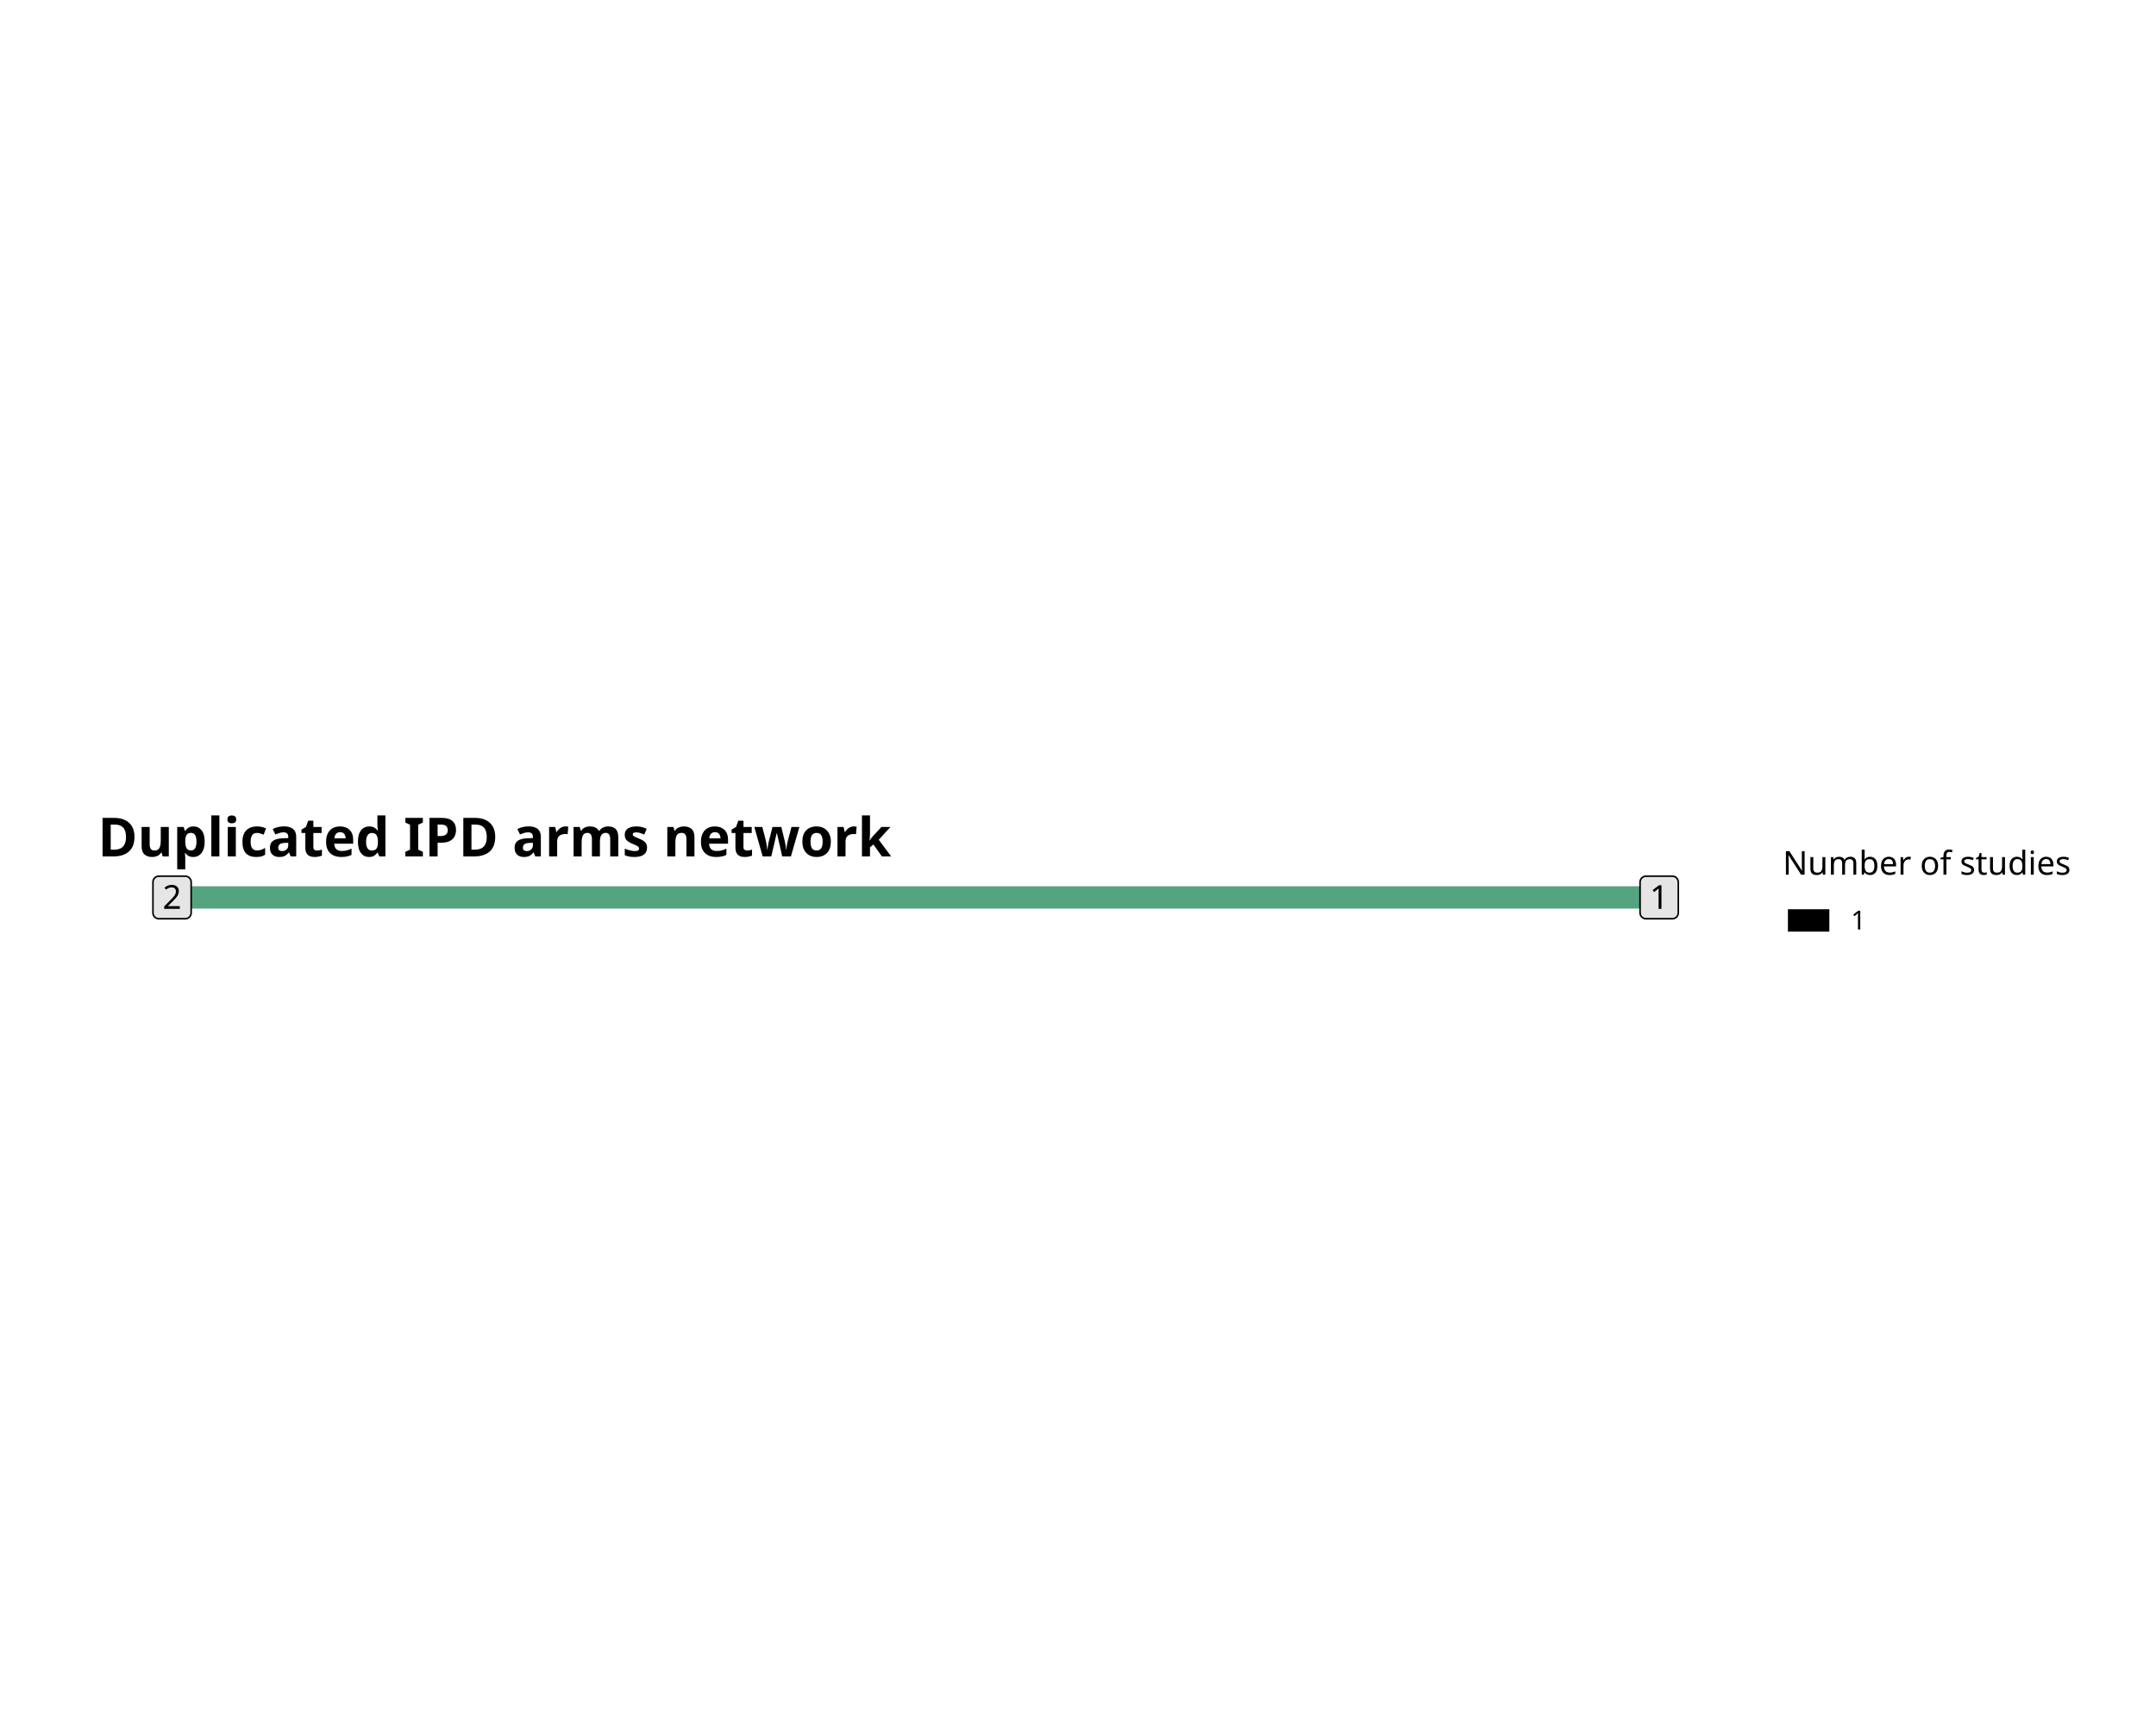
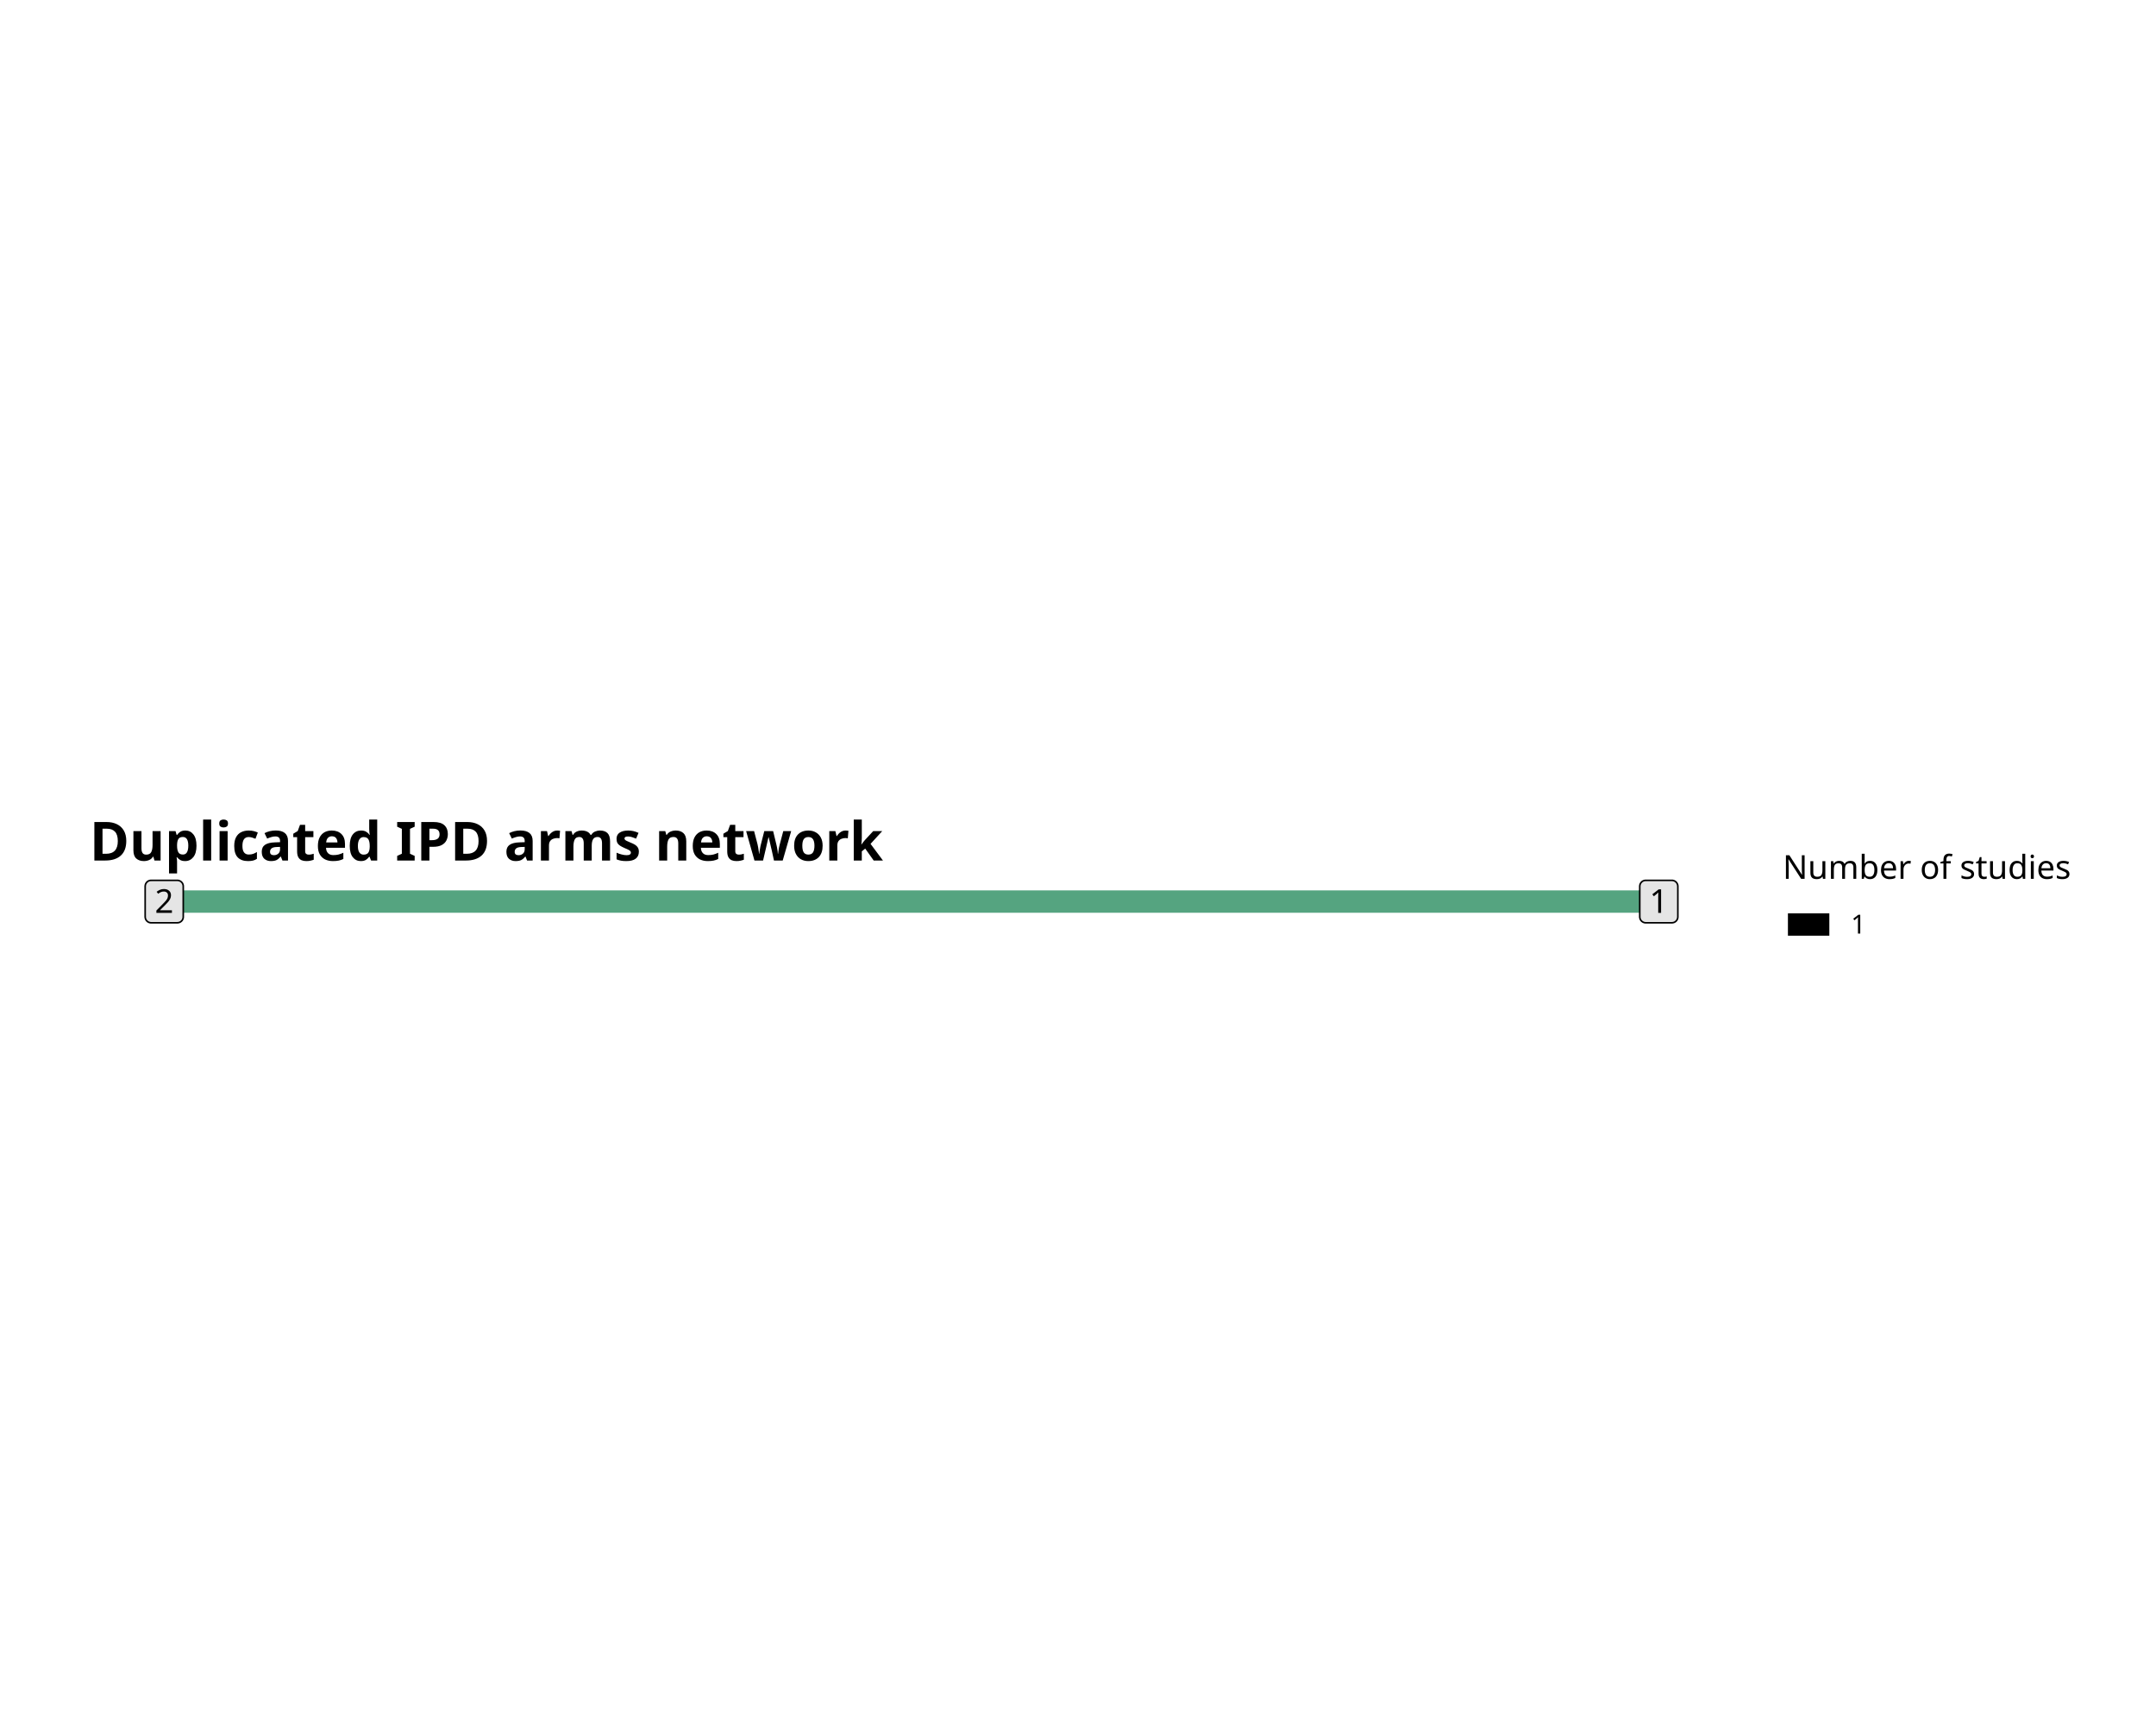
<svg xmlns="http://www.w3.org/2000/svg" class="svglite" data-engine-version="2.0" width="720.00pt" height="576.00pt" viewBox="0 0 720.00 576.00">
  <defs>
    <style type="text/css">
    .svglite line, .svglite polyline, .svglite polygon, .svglite path, .svglite rect, .svglite circle {
      fill: none;
      stroke: #000000;
      stroke-linecap: round;
      stroke-linejoin: round;
      stroke-miterlimit: 10.00;
    }
  </style>
  </defs>
  <rect width="100%" height="100%" style="stroke: none; fill: #FFFFFF;" />
  <defs>
    <clipPath id="cpMC4wMHw3MjAuMDB8MC4wMHw1NzYuMDA=">
      <rect x="0.00" y="0.00" width="720.00" height="576.00" />
    </clipPath>
  </defs>
  <g clip-path="url(#cpMC4wMHw3MjAuMDB8MC4wMHw1NzYuMDA=)">
</g>
  <defs>
-     <clipPath id="cpMC4wMHw3MjAuMDB8MjQzLjcwfDMzMi4zMA==">
-       <rect x="0.00" y="243.70" width="720.00" height="88.60" />
+     <clipPath id="cpMC4wMHw3MjAuMDB8MjQ1LjA3fDMzMC45Mw==">
+       <rect x="0.00" y="245.07" width="720.00" height="85.86" />
    </clipPath>
  </defs>
-   <g clip-path="url(#cpMC4wMHw3MjAuMDB8MjQzLjcwfDMzMi4zMA==)">
-     <rect x="0.00" y="243.70" width="720.00" height="88.60" style="stroke-width: 1.07; stroke: none; fill: #FFFFFF;" />
+   <g clip-path="url(#cpMC4wMHw3MjAuMDB8MjQ1LjA3fDMzMC45Mw==)">
+     <rect x="0.00" y="245.07" width="720.00" height="85.86" style="stroke-width: 1.07; stroke: none; fill: #FFFFFF;" />
  </g>
  <g clip-path="url(#cpMC4wMHw3MjAuMDB8MC4wMHw1NzYuMDA=)">
-     <polyline points="554.08,299.67 549.07,299.67 544.05,299.67 539.04,299.67 534.02,299.67 529.00,299.67 523.99,299.67 518.97,299.67 513.95,299.67 508.94,299.67 503.92,299.67 498.90,299.67 493.89,299.67 488.87,299.67 483.85,299.67 478.84,299.67 473.82,299.67 468.81,299.67 463.79,299.67 458.77,299.67 453.76,299.67 448.74,299.67 443.72,299.67 438.71,299.67 433.69,299.67 428.67,299.67 423.66,299.67 418.64,299.67 413.62,299.67 408.61,299.67 403.59,299.67 398.58,299.67 393.56,299.67 388.54,299.67 383.53,299.67 378.51,299.67 373.49,299.67 368.48,299.67 363.46,299.67 358.44,299.67 353.43,299.67 348.41,299.67 343.40,299.67 338.38,299.67 333.36,299.67 328.35,299.67 323.33,299.67 318.31,299.67 313.30,299.67 308.28,299.67 303.26,299.67 298.25,299.67 293.23,299.67 288.21,299.67 283.20,299.67 278.18,299.67 273.17,299.67 268.15,299.67 263.13,299.67 258.12,299.67 253.10,299.67 248.08,299.67 243.07,299.67 238.05,299.67 233.03,299.67 228.02,299.67 223.00,299.67 217.98,299.67 212.97,299.67 207.95,299.67 202.94,299.67 197.92,299.67 192.90,299.67 187.89,299.67 182.87,299.67 177.85,299.67 172.84,299.67 167.82,299.67 162.80,299.67 157.79,299.67 152.77,299.67 147.75,299.67 142.74,299.67 137.72,299.67 132.71,299.67 127.69,299.67 122.67,299.67 117.66,299.67 112.64,299.67 107.62,299.67 102.61,299.67 97.59,299.67 92.57,299.67 87.56,299.67 82.54,299.67 77.52,299.67 72.51,299.67 67.49,299.67 62.48,299.67 57.46,299.67 " style="stroke-width: 7.47; stroke: #55A480;" />
-     <polygon points="549.69,306.78 558.48,306.78 558.40,306.78 558.72,306.77 559.03,306.71 559.33,306.59 559.61,306.43 559.86,306.23 560.07,305.99 560.24,305.72 560.36,305.43 560.44,305.12 560.47,304.80 560.47,304.80 560.47,294.55 560.47,294.55 560.44,294.23 560.36,293.92 560.24,293.63 560.07,293.36 559.86,293.12 559.61,292.91 559.33,292.75 559.03,292.64 558.72,292.58 558.48,292.56 549.69,292.56 549.93,292.58 549.61,292.56 549.29,292.60 548.99,292.69 548.70,292.83 548.43,293.01 548.20,293.23 548.01,293.49 547.86,293.77 547.76,294.07 547.71,294.39 547.70,294.55 547.70,304.80 547.71,304.64 547.71,304.96 547.76,305.27 547.86,305.58 548.01,305.86 548.20,306.11 548.43,306.34 548.70,306.52 548.99,306.66 549.29,306.74 549.61,306.78 " style="stroke-width: 0.53; fill: #E5E5E5;" />
-     <text x="554.08" y="303.47" text-anchor="middle" style="font-size: 11.04px; font-family: sans;" textLength="6.14px" lengthAdjust="spacingAndGlyphs">1</text>
-     <polygon points="53.06,306.78 61.85,306.78 61.77,306.78 62.09,306.77 62.41,306.71 62.71,306.59 62.98,306.43 63.23,306.23 63.44,305.99 63.61,305.72 63.74,305.43 63.82,305.12 63.84,304.80 63.84,304.80 63.84,294.55 63.84,294.55 63.82,294.23 63.74,293.92 63.61,293.63 63.44,293.36 63.23,293.12 62.98,292.91 62.71,292.75 62.41,292.64 62.09,292.58 61.85,292.56 53.06,292.56 53.30,292.58 52.98,292.56 52.67,292.60 52.36,292.69 52.07,292.83 51.81,293.01 51.58,293.23 51.38,293.49 51.24,293.77 51.13,294.07 51.08,294.39 51.08,294.55 51.08,304.80 51.08,304.64 51.08,304.96 51.13,305.27 51.24,305.58 51.38,305.86 51.58,306.11 51.81,306.34 52.07,306.52 52.36,306.66 52.67,306.74 52.98,306.78 " style="stroke-width: 0.53; fill: #E5E5E5;" />
-     <text x="57.46" y="303.47" text-anchor="middle" style="font-size: 11.04px; font-family: sans;" textLength="6.14px" lengthAdjust="spacingAndGlyphs">2</text>
-     <text x="595.35" y="292.08" style="font-size: 11.00px; font-family: sans;" textLength="89.28px" lengthAdjust="spacingAndGlyphs">Number of studies</text>
-     <line x1="597.08" y1="307.34" x2="610.91" y2="307.34" style="stroke-width: 7.47; stroke-linecap: butt;" />
-     <text x="618.11" y="310.37" style="font-size: 8.80px; font-family: sans;" textLength="4.89px" lengthAdjust="spacingAndGlyphs">1</text>
-     <text x="32.63" y="285.97" style="font-size: 18.00px; font-weight: bold; font-family: sans;" textLength="233.13px" lengthAdjust="spacingAndGlyphs">Duplicated IPD arms network</text>
+     <polyline points="553.96,301.04 548.92,301.04 543.88,301.04 538.84,301.04 533.79,301.04 528.75,301.04 523.71,301.04 518.67,301.04 513.63,301.04 508.59,301.04 503.54,301.04 498.50,301.04 493.46,301.04 488.42,301.04 483.38,301.04 478.34,301.04 473.29,301.04 468.25,301.04 463.21,301.04 458.17,301.04 453.13,301.04 448.09,301.04 443.05,301.04 438.00,301.04 432.96,301.04 427.92,301.04 422.88,301.04 417.84,301.04 412.80,301.04 407.75,301.04 402.71,301.04 397.67,301.04 392.63,301.04 387.59,301.04 382.55,301.04 377.50,301.04 372.46,301.04 367.42,301.04 362.38,301.04 357.34,301.04 352.30,301.04 347.26,301.04 342.21,301.04 337.17,301.04 332.13,301.04 327.09,301.04 322.05,301.04 317.01,301.04 311.96,301.04 306.92,301.04 301.88,301.04 296.84,301.04 291.80,301.04 286.76,301.04 281.71,301.04 276.67,301.04 271.63,301.04 266.59,301.04 261.55,301.04 256.51,301.04 251.47,301.04 246.42,301.04 241.38,301.04 236.34,301.04 231.30,301.04 226.26,301.04 221.22,301.04 216.17,301.04 211.13,301.04 206.09,301.04 201.05,301.04 196.01,301.04 190.97,301.04 185.92,301.04 180.88,301.04 175.84,301.04 170.80,301.04 165.76,301.04 160.72,301.04 155.68,301.04 150.63,301.04 145.59,301.04 140.55,301.04 135.51,301.04 130.47,301.04 125.43,301.04 120.38,301.04 115.34,301.04 110.30,301.04 105.26,301.04 100.22,301.04 95.18,301.04 90.13,301.04 85.09,301.04 80.05,301.04 75.01,301.04 69.97,301.04 64.93,301.04 59.89,301.04 54.84,301.04 " style="stroke-width: 7.47; stroke: #55A480;" />
+     <polygon points="549.58,308.13 558.34,308.13 558.26,308.13 558.58,308.11 558.89,308.05 559.19,307.94 559.46,307.78 559.71,307.58 559.92,307.34 560.09,307.07 560.22,306.78 560.29,306.47 560.32,306.15 560.32,306.15 560.32,295.94 560.32,295.94 560.29,295.62 560.22,295.31 560.09,295.02 559.92,294.75 559.71,294.51 559.46,294.31 559.19,294.15 558.89,294.04 558.58,293.97 558.34,293.96 549.58,293.96 549.82,293.97 549.50,293.96 549.19,294.00 548.88,294.09 548.59,294.22 548.33,294.40 548.10,294.63 547.91,294.88 547.76,295.16 547.66,295.46 547.61,295.78 547.60,295.94 547.60,306.15 547.61,305.99 547.61,306.31 547.66,306.62 547.76,306.92 547.91,307.21 548.10,307.46 548.33,307.68 548.59,307.86 548.88,308.00 549.19,308.09 549.50,308.13 " style="stroke-width: 0.53; fill: #E5E5E5;" />
+     <text x="553.96" y="304.83" text-anchor="middle" style="font-size: 11.00px; font-family: sans;" textLength="6.12px" lengthAdjust="spacingAndGlyphs">1</text>
+     <polygon points="50.46,308.13 59.22,308.13 59.14,308.13 59.46,308.11 59.77,308.05 60.07,307.94 60.35,307.78 60.59,307.58 60.81,307.34 60.98,307.07 61.10,306.78 61.18,306.47 61.20,306.15 61.20,306.15 61.20,295.94 61.20,295.94 61.18,295.62 61.10,295.31 60.98,295.02 60.81,294.75 60.59,294.51 60.35,294.31 60.07,294.15 59.77,294.04 59.46,293.97 59.22,293.96 50.46,293.96 50.70,293.97 50.38,293.96 50.07,294.00 49.76,294.09 49.47,294.22 49.21,294.40 48.98,294.63 48.79,294.88 48.64,295.16 48.54,295.46 48.49,295.78 48.48,295.94 48.48,306.15 48.49,305.99 48.49,306.31 48.54,306.62 48.64,306.92 48.79,307.21 48.98,307.46 49.21,307.68 49.47,307.86 49.76,308.00 50.07,308.09 50.38,308.13 " style="stroke-width: 0.53; fill: #E5E5E5;" />
+     <text x="54.84" y="304.83" text-anchor="middle" style="font-size: 11.00px; font-family: sans;" textLength="6.12px" lengthAdjust="spacingAndGlyphs">2</text>
+     <text x="595.35" y="293.45" style="font-size: 11.00px; font-family: sans;" textLength="89.28px" lengthAdjust="spacingAndGlyphs">Number of studies</text>
+     <line x1="597.08" y1="308.71" x2="610.91" y2="308.71" style="stroke-width: 7.47; stroke-linecap: butt;" />
+     <text x="618.11" y="311.74" style="font-size: 8.80px; font-family: sans;" textLength="4.89px" lengthAdjust="spacingAndGlyphs">1</text>
+     <text x="29.89" y="287.34" style="font-size: 18.00px; font-weight: bold; font-family: sans;" textLength="233.13px" lengthAdjust="spacingAndGlyphs">Duplicated IPD arms network</text>
  </g>
</svg>
